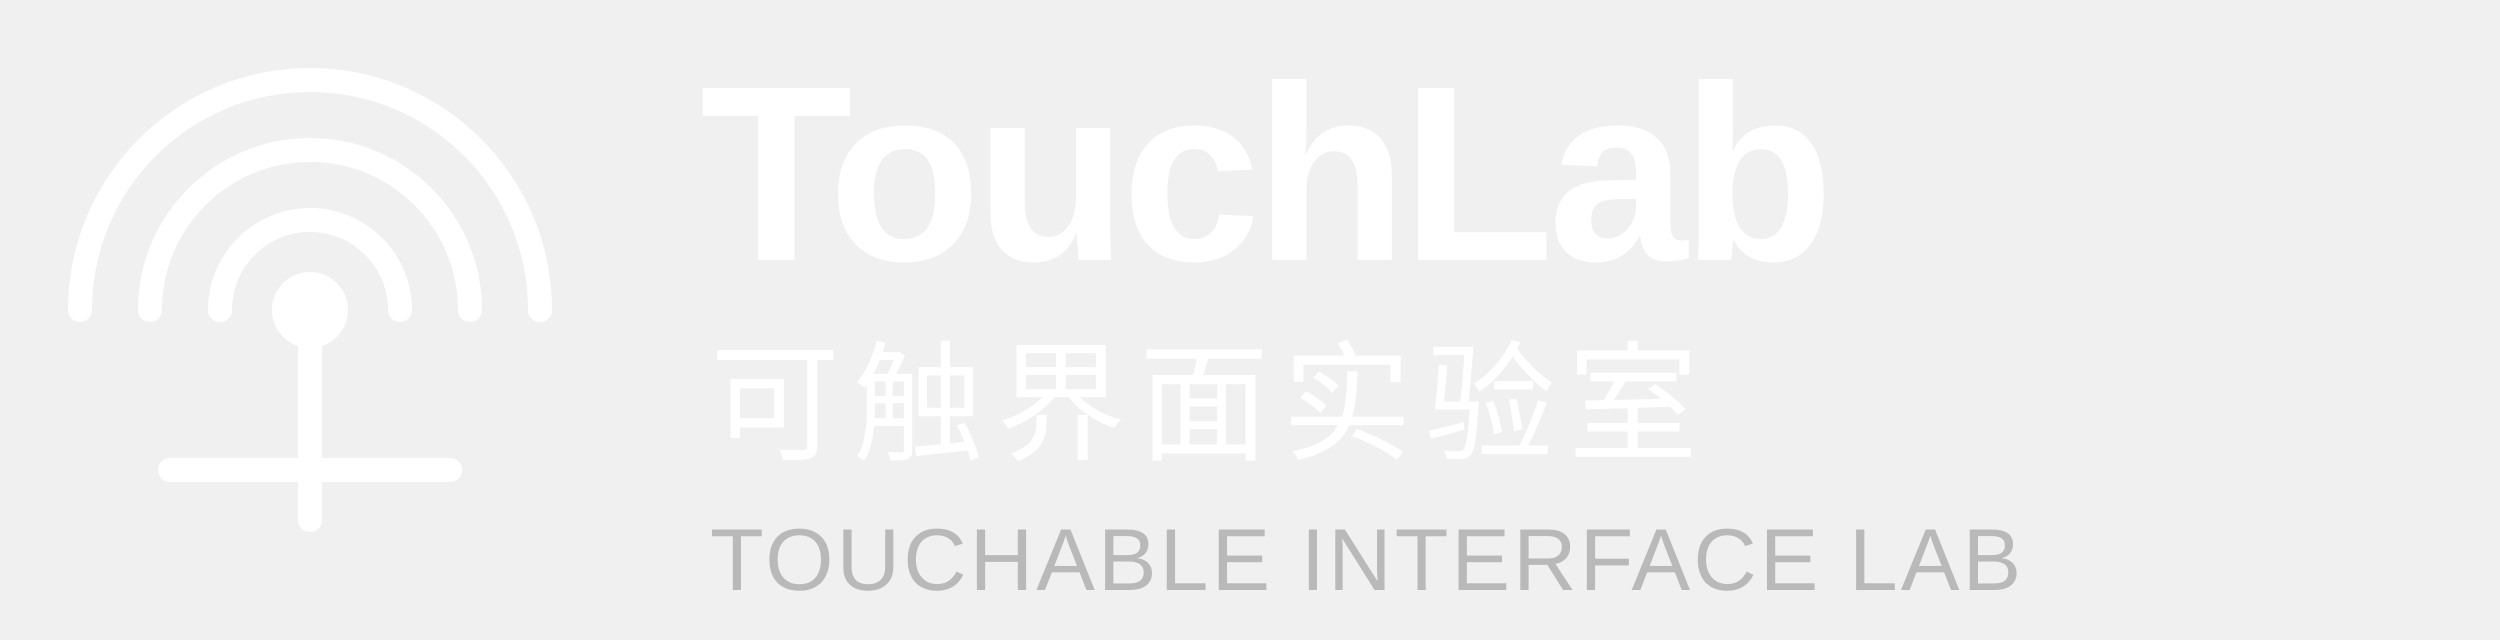
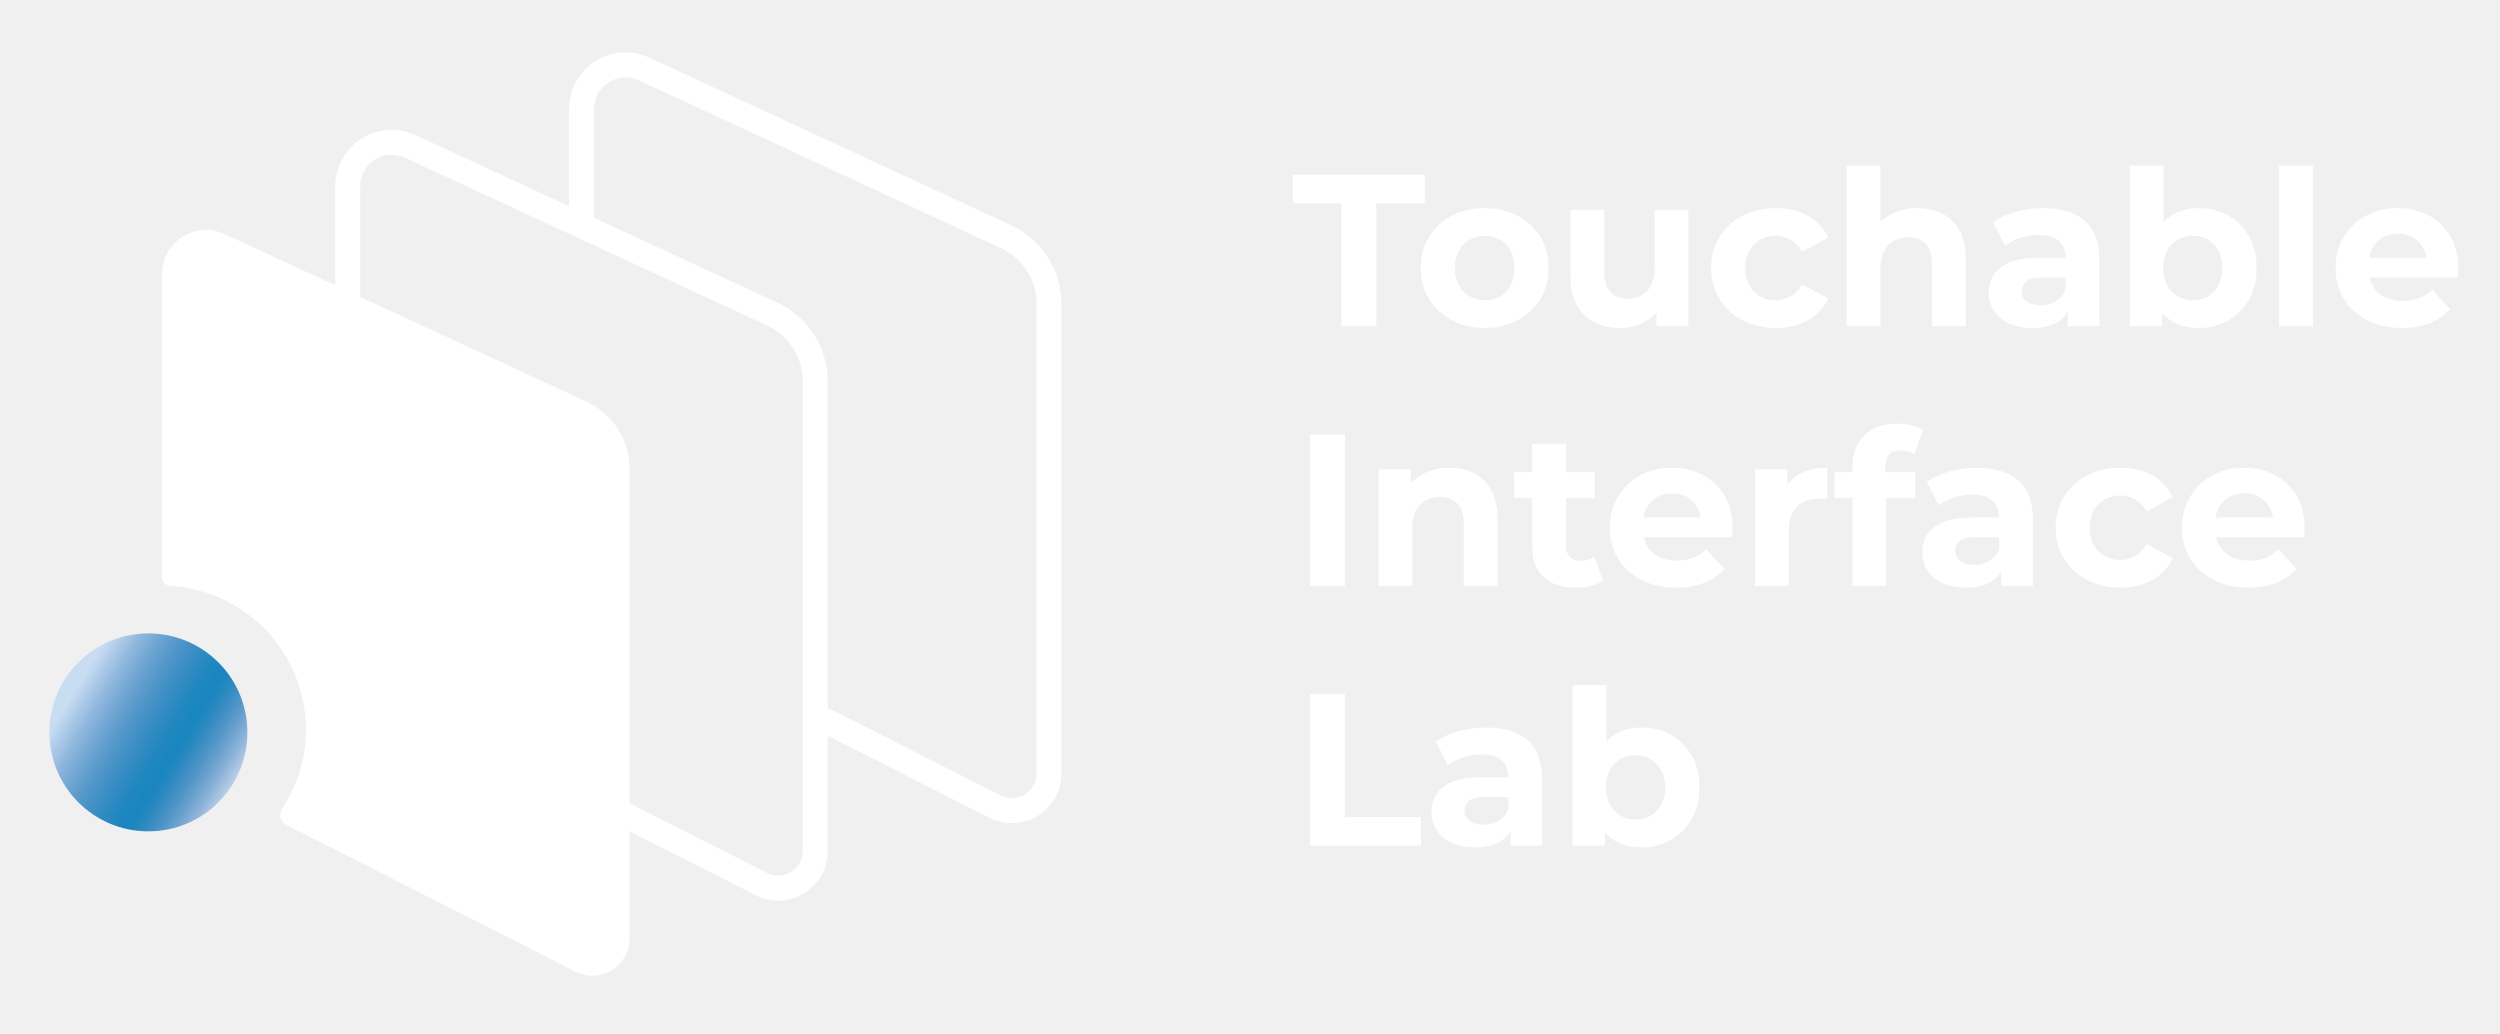
- <svg xmlns="http://www.w3.org/2000/svg" viewBox="0 0 250 64" fill="none">
-   <g stroke="#fff" stroke-width="2.4" stroke-linecap="round">
-     <path d="M8 31a23 23 0 0 1 46 0M15 31a16 16 0 0 1 32 0M22 31a9 9 0 0 1 18 0" />
-     <path d="M31 30v22M17 47h28" />
+ <svg xmlns="http://www.w3.org/2000/svg" width="300" height="124" viewBox="260 206 300 124" role="img" aria-labelledby="logo-title">
+   <defs>
+     <clipPath id="clip-0">
+       <path clip-rule="nonzero" d="M 0.457 0 L 841.324 0 L 841.324 594.555 L 0.457 594.555 Z M 0.457 0 " />
+     </clipPath>
+     <clipPath id="clip-1">
+       <path clip-rule="nonzero" d="M 265 282 L 290 282 L 290 306 L 265 306 Z M 265 282 " />
+     </clipPath>
+     <clipPath id="clip-2">
+       <path clip-rule="nonzero" d="M 265.926 293.883 C 265.926 300.445 271.246 305.762 277.805 305.762 C 284.367 305.762 289.684 300.445 289.684 293.883 C 289.684 287.324 284.367 282.008 277.805 282.008 C 271.246 282.008 265.926 287.324 265.926 293.883 " />
+     </clipPath>
+     <linearGradient id="linear-pattern-0" gradientUnits="userSpaceOnUse" x1="-0.254" y1="0" x2="1.086" y2="0" gradientTransform="matrix(20.81169, 12.70056, -12.70056, 20.81169, 269.151, 288.6022)">
+       <stop offset="0" stop-color="rgb(78.824%, 86.667%, 94.902%)" stop-opacity="1" />
+       <stop offset="0.125" stop-color="rgb(78.824%, 86.667%, 94.902%)" stop-opacity="1" />
+       <stop offset="0.188" stop-color="rgb(78.824%, 86.667%, 94.902%)" stop-opacity="1" />
+       <stop offset="0.191" stop-color="rgb(78.04%, 86.275%, 94.902%)" stop-opacity="1" />
+       <stop offset="0.195" stop-color="rgb(77.647%, 85.49%, 94.51%)" stop-opacity="1" />
+       <stop offset="0.199" stop-color="rgb(76.471%, 85.098%, 94.51%)" stop-opacity="1" />
+       <stop offset="0.203" stop-color="rgb(75.687%, 84.314%, 94.118%)" stop-opacity="1" />
+       <stop offset="0.207" stop-color="rgb(74.902%, 83.922%, 93.726%)" stop-opacity="1" />
+       <stop offset="0.211" stop-color="rgb(73.726%, 83.53%, 93.333%)" stop-opacity="1" />
+       <stop offset="0.215" stop-color="rgb(72.942%, 82.745%, 92.941%)" stop-opacity="1" />
+       <stop offset="0.219" stop-color="rgb(72.157%, 81.961%, 92.549%)" stop-opacity="1" />
+       <stop offset="0.223" stop-color="rgb(70.981%, 81.569%, 92.157%)" stop-opacity="1" />
+       <stop offset="0.227" stop-color="rgb(70.197%, 80.785%, 92.157%)" stop-opacity="1" />
+       <stop offset="0.23" stop-color="rgb(69.412%, 80.392%, 91.765%)" stop-opacity="1" />
+       <stop offset="0.234" stop-color="rgb(68.628%, 79.608%, 91.373%)" stop-opacity="1" />
+       <stop offset="0.238" stop-color="rgb(67.451%, 79.216%, 90.981%)" stop-opacity="1" />
+       <stop offset="0.242" stop-color="rgb(66.667%, 78.432%, 90.588%)" stop-opacity="1" />
+       <stop offset="0.246" stop-color="rgb(65.883%, 78.04%, 90.196%)" stop-opacity="1" />
+       <stop offset="0.25" stop-color="rgb(64.706%, 77.255%, 89.804%)" stop-opacity="1" />
+       <stop offset="0.254" stop-color="rgb(63.922%, 76.863%, 89.412%)" stop-opacity="1" />
+       <stop offset="0.258" stop-color="rgb(63.138%, 76.471%, 89.412%)" stop-opacity="1" />
+       <stop offset="0.262" stop-color="rgb(62.354%, 75.687%, 89.02%)" stop-opacity="1" />
+       <stop offset="0.266" stop-color="rgb(61.569%, 75.294%, 88.628%)" stop-opacity="1" />
+       <stop offset="0.27" stop-color="rgb(60.785%, 74.51%, 88.235%)" stop-opacity="1" />
+       <stop offset="0.273" stop-color="rgb(59.608%, 74.118%, 88.235%)" stop-opacity="1" />
+       <stop offset="0.277" stop-color="rgb(58.824%, 73.726%, 87.843%)" stop-opacity="1" />
+       <stop offset="0.281" stop-color="rgb(58.04%, 72.942%, 87.451%)" stop-opacity="1" />
+       <stop offset="0.285" stop-color="rgb(57.256%, 72.549%, 87.059%)" stop-opacity="1" />
+       <stop offset="0.289" stop-color="rgb(56.471%, 72.157%, 86.667%)" stop-opacity="1" />
+       <stop offset="0.293" stop-color="rgb(55.687%, 71.373%, 86.667%)" stop-opacity="1" />
+       <stop offset="0.297" stop-color="rgb(54.903%, 70.981%, 86.275%)" stop-opacity="1" />
+       <stop offset="0.301" stop-color="rgb(54.118%, 70.589%, 86.275%)" stop-opacity="1" />
+       <stop offset="0.305" stop-color="rgb(53.334%, 70.197%, 85.883%)" stop-opacity="1" />
+       <stop offset="0.309" stop-color="rgb(52.55%, 69.804%, 85.49%)" stop-opacity="1" />
+       <stop offset="0.312" stop-color="rgb(51.765%, 69.412%, 85.098%)" stop-opacity="1" />
+       <stop offset="0.316" stop-color="rgb(50.981%, 69.02%, 84.706%)" stop-opacity="1" />
+       <stop offset="0.32" stop-color="rgb(50.197%, 68.236%, 84.706%)" stop-opacity="1" />
+       <stop offset="0.324" stop-color="rgb(49.411%, 67.844%, 84.314%)" stop-opacity="1" />
+       <stop offset="0.328" stop-color="rgb(48.627%, 67.451%, 84.314%)" stop-opacity="1" />
+       <stop offset="0.332" stop-color="rgb(47.842%, 67.059%, 83.922%)" stop-opacity="1" />
+       <stop offset="0.336" stop-color="rgb(47.058%, 66.667%, 83.53%)" stop-opacity="1" />
+       <stop offset="0.34" stop-color="rgb(46.274%, 66.275%, 83.53%)" stop-opacity="1" />
+       <stop offset="0.344" stop-color="rgb(45.49%, 65.883%, 83.138%)" stop-opacity="1" />
+       <stop offset="0.348" stop-color="rgb(44.705%, 65.491%, 83.138%)" stop-opacity="1" />
+       <stop offset="0.352" stop-color="rgb(43.921%, 65.099%, 82.745%)" stop-opacity="1" />
+       <stop offset="0.355" stop-color="rgb(43.529%, 64.706%, 82.745%)" stop-opacity="1" />
+       <stop offset="0.359" stop-color="rgb(42.744%, 64.314%, 82.353%)" stop-opacity="1" />
+       <stop offset="0.363" stop-color="rgb(41.96%, 63.922%, 81.961%)" stop-opacity="1" />
+       <stop offset="0.367" stop-color="rgb(41.176%, 63.922%, 81.961%)" stop-opacity="1" />
+       <stop offset="0.371" stop-color="rgb(40.784%, 63.138%, 81.569%)" stop-opacity="1" />
+       <stop offset="0.375" stop-color="rgb(39.999%, 62.746%, 81.569%)" stop-opacity="1" />
+       <stop offset="0.379" stop-color="rgb(39.215%, 62.354%, 81.177%)" stop-opacity="1" />
+       <stop offset="0.383" stop-color="rgb(38.431%, 61.961%, 80.785%)" stop-opacity="1" />
+       <stop offset="0.387" stop-color="rgb(38.039%, 61.961%, 80.785%)" stop-opacity="1" />
+       <stop offset="0.391" stop-color="rgb(37.254%, 61.569%, 80.392%)" stop-opacity="1" />
+       <stop offset="0.395" stop-color="rgb(36.47%, 61.177%, 80.392%)" stop-opacity="1" />
+       <stop offset="0.398" stop-color="rgb(36.078%, 60.785%, 80%)" stop-opacity="1" />
+       <stop offset="0.402" stop-color="rgb(35.294%, 60.785%, 80%)" stop-opacity="1" />
+       <stop offset="0.406" stop-color="rgb(34.901%, 60.393%, 79.608%)" stop-opacity="1" />
+       <stop offset="0.41" stop-color="rgb(34.117%, 60.001%, 79.608%)" stop-opacity="1" />
+       <stop offset="0.414" stop-color="rgb(33.725%, 60.001%, 79.608%)" stop-opacity="1" />
+       <stop offset="0.418" stop-color="rgb(32.941%, 59.608%, 79.216%)" stop-opacity="1" />
+       <stop offset="0.422" stop-color="rgb(32.156%, 59.216%, 79.216%)" stop-opacity="1" />
+       <stop offset="0.426" stop-color="rgb(31.764%, 58.824%, 78.824%)" stop-opacity="1" />
+       <stop offset="0.43" stop-color="rgb(30.98%, 58.824%, 78.824%)" stop-opacity="1" />
+       <stop offset="0.434" stop-color="rgb(30.588%, 58.432%, 78.432%)" stop-opacity="1" />
+       <stop offset="0.438" stop-color="rgb(29.803%, 58.04%, 78.432%)" stop-opacity="1" />
+       <stop offset="0.441" stop-color="rgb(29.411%, 58.04%, 78.432%)" stop-opacity="1" />
+       <stop offset="0.445" stop-color="rgb(28.627%, 57.648%, 78.04%)" stop-opacity="1" />
+       <stop offset="0.449" stop-color="rgb(27.843%, 57.648%, 78.04%)" stop-opacity="1" />
+       <stop offset="0.453" stop-color="rgb(27.451%, 57.256%, 77.647%)" stop-opacity="1" />
+       <stop offset="0.457" stop-color="rgb(27.058%, 57.256%, 77.647%)" stop-opacity="1" />
+       <stop offset="0.461" stop-color="rgb(26.274%, 56.863%, 77.647%)" stop-opacity="1" />
+       <stop offset="0.465" stop-color="rgb(25.882%, 56.471%, 77.255%)" stop-opacity="1" />
+       <stop offset="0.469" stop-color="rgb(25.098%, 56.471%, 77.255%)" stop-opacity="1" />
+       <stop offset="0.473" stop-color="rgb(24.706%, 56.079%, 77.255%)" stop-opacity="1" />
+       <stop offset="0.477" stop-color="rgb(23.921%, 56.079%, 77.255%)" stop-opacity="1" />
+       <stop offset="0.48" stop-color="rgb(23.529%, 55.687%, 76.863%)" stop-opacity="1" />
+       <stop offset="0.484" stop-color="rgb(22.745%, 55.687%, 76.863%)" stop-opacity="1" />
+       <stop offset="0.488" stop-color="rgb(22.353%, 55.687%, 76.863%)" stop-opacity="1" />
+       <stop offset="0.492" stop-color="rgb(21.96%, 55.295%, 76.471%)" stop-opacity="1" />
+       <stop offset="0.496" stop-color="rgb(21.568%, 55.295%, 76.471%)" stop-opacity="1" />
+       <stop offset="0.5" stop-color="rgb(20.784%, 54.903%, 76.471%)" stop-opacity="1" />
+       <stop offset="0.504" stop-color="rgb(20.392%, 54.903%, 76.471%)" stop-opacity="1" />
+       <stop offset="0.508" stop-color="rgb(19.608%, 54.51%, 76.079%)" stop-opacity="1" />
+       <stop offset="0.512" stop-color="rgb(19.215%, 54.51%, 76.079%)" stop-opacity="1" />
+       <stop offset="0.516" stop-color="rgb(18.823%, 54.51%, 76.079%)" stop-opacity="1" />
+       <stop offset="0.52" stop-color="rgb(18.431%, 54.118%, 75.687%)" stop-opacity="1" />
+       <stop offset="0.523" stop-color="rgb(17.647%, 54.118%, 75.687%)" stop-opacity="1" />
+       <stop offset="0.527" stop-color="rgb(17.255%, 54.118%, 75.687%)" stop-opacity="1" />
+       <stop offset="0.531" stop-color="rgb(16.862%, 54.118%, 75.687%)" stop-opacity="1" />
+       <stop offset="0.535" stop-color="rgb(16.47%, 53.726%, 75.687%)" stop-opacity="1" />
+       <stop offset="0.539" stop-color="rgb(16.078%, 53.726%, 75.294%)" stop-opacity="1" />
+       <stop offset="0.543" stop-color="rgb(15.686%, 53.726%, 75.294%)" stop-opacity="1" />
+       <stop offset="0.547" stop-color="rgb(15.294%, 53.334%, 75.294%)" stop-opacity="1" />
+       <stop offset="0.551" stop-color="rgb(14.51%, 53.334%, 75.294%)" stop-opacity="1" />
+       <stop offset="0.555" stop-color="rgb(14.117%, 53.334%, 75.294%)" stop-opacity="1" />
+       <stop offset="0.559" stop-color="rgb(13.725%, 52.942%, 74.902%)" stop-opacity="1" />
+       <stop offset="0.562" stop-color="rgb(13.333%, 52.942%, 74.902%)" stop-opacity="1" />
+       <stop offset="0.566" stop-color="rgb(12.941%, 52.942%, 74.902%)" stop-opacity="1" />
+       <stop offset="0.57" stop-color="rgb(12.549%, 52.942%, 74.902%)" stop-opacity="1" />
+       <stop offset="0.574" stop-color="rgb(12.157%, 52.942%, 74.902%)" stop-opacity="1" />
+       <stop offset="0.578" stop-color="rgb(11.765%, 52.942%, 74.902%)" stop-opacity="1" />
+       <stop offset="0.582" stop-color="rgb(11.372%, 52.942%, 74.902%)" stop-opacity="1" />
+       <stop offset="0.586" stop-color="rgb(11.372%, 52.942%, 74.902%)" stop-opacity="1" />
+       <stop offset="0.59" stop-color="rgb(10.98%, 52.55%, 74.902%)" stop-opacity="1" />
+       <stop offset="0.594" stop-color="rgb(10.588%, 52.55%, 74.902%)" stop-opacity="1" />
+       <stop offset="0.598" stop-color="rgb(10.588%, 52.55%, 74.902%)" stop-opacity="1" />
+       <stop offset="0.602" stop-color="rgb(10.196%, 52.55%, 74.902%)" stop-opacity="1" />
+       <stop offset="0.609" stop-color="rgb(10.196%, 52.55%, 74.902%)" stop-opacity="1" />
+       <stop offset="0.625" stop-color="rgb(10.196%, 52.55%, 74.902%)" stop-opacity="1" />
+       <stop offset="0.629" stop-color="rgb(10.98%, 52.55%, 74.902%)" stop-opacity="1" />
+       <stop offset="0.633" stop-color="rgb(11.372%, 52.55%, 74.902%)" stop-opacity="1" />
+       <stop offset="0.637" stop-color="rgb(12.157%, 52.942%, 74.902%)" stop-opacity="1" />
+       <stop offset="0.641" stop-color="rgb(12.549%, 52.942%, 74.902%)" stop-opacity="1" />
+       <stop offset="0.645" stop-color="rgb(13.333%, 52.942%, 74.902%)" stop-opacity="1" />
+       <stop offset="0.648" stop-color="rgb(14.117%, 53.334%, 74.902%)" stop-opacity="1" />
+       <stop offset="0.652" stop-color="rgb(14.902%, 53.334%, 75.294%)" stop-opacity="1" />
+       <stop offset="0.656" stop-color="rgb(15.686%, 53.726%, 75.294%)" stop-opacity="1" />
+       <stop offset="0.66" stop-color="rgb(16.47%, 53.726%, 75.294%)" stop-opacity="1" />
+       <stop offset="0.664" stop-color="rgb(17.255%, 53.726%, 75.687%)" stop-opacity="1" />
+       <stop offset="0.668" stop-color="rgb(18.039%, 54.118%, 75.687%)" stop-opacity="1" />
+       <stop offset="0.672" stop-color="rgb(19.215%, 54.51%, 75.687%)" stop-opacity="1" />
+       <stop offset="0.676" stop-color="rgb(20%, 54.51%, 75.687%)" stop-opacity="1" />
+       <stop offset="0.68" stop-color="rgb(20.784%, 54.51%, 76.079%)" stop-opacity="1" />
+       <stop offset="0.684" stop-color="rgb(21.96%, 54.903%, 76.079%)" stop-opacity="1" />
+       <stop offset="0.688" stop-color="rgb(22.745%, 55.295%, 76.471%)" stop-opacity="1" />
+       <stop offset="0.691" stop-color="rgb(23.529%, 55.687%, 76.471%)" stop-opacity="1" />
+       <stop offset="0.695" stop-color="rgb(24.706%, 56.079%, 76.863%)" stop-opacity="1" />
+       <stop offset="0.699" stop-color="rgb(25.49%, 56.079%, 76.863%)" stop-opacity="1" />
+       <stop offset="0.703" stop-color="rgb(26.274%, 56.471%, 77.255%)" stop-opacity="1" />
+       <stop offset="0.707" stop-color="rgb(27.451%, 56.863%, 77.255%)" stop-opacity="1" />
+       <stop offset="0.711" stop-color="rgb(28.235%, 57.256%, 77.647%)" stop-opacity="1" />
+       <stop offset="0.715" stop-color="rgb(29.019%, 57.648%, 77.647%)" stop-opacity="1" />
+       <stop offset="0.719" stop-color="rgb(30.196%, 58.04%, 78.04%)" stop-opacity="1" />
+       <stop offset="0.723" stop-color="rgb(30.98%, 58.432%, 78.04%)" stop-opacity="1" />
+       <stop offset="0.727" stop-color="rgb(32.156%, 58.824%, 78.432%)" stop-opacity="1" />
+       <stop offset="0.73" stop-color="rgb(32.941%, 59.216%, 78.432%)" stop-opacity="1" />
+       <stop offset="0.734" stop-color="rgb(34.117%, 59.608%, 78.824%)" stop-opacity="1" />
+       <stop offset="0.738" stop-color="rgb(35.294%, 60.001%, 79.216%)" stop-opacity="1" />
+       <stop offset="0.742" stop-color="rgb(36.078%, 60.785%, 79.608%)" stop-opacity="1" />
+       <stop offset="0.746" stop-color="rgb(37.254%, 61.177%, 79.608%)" stop-opacity="1" />
+       <stop offset="0.75" stop-color="rgb(38.039%, 61.569%, 80%)" stop-opacity="1" />
+       <stop offset="0.754" stop-color="rgb(39.215%, 61.961%, 80%)" stop-opacity="1" />
+       <stop offset="0.758" stop-color="rgb(40.392%, 62.746%, 80.392%)" stop-opacity="1" />
+       <stop offset="0.762" stop-color="rgb(41.176%, 63.138%, 80.785%)" stop-opacity="1" />
+       <stop offset="0.766" stop-color="rgb(42.352%, 63.53%, 80.785%)" stop-opacity="1" />
+       <stop offset="0.77" stop-color="rgb(43.529%, 63.922%, 81.569%)" stop-opacity="1" />
+       <stop offset="0.773" stop-color="rgb(44.705%, 64.706%, 81.961%)" stop-opacity="1" />
+       <stop offset="0.777" stop-color="rgb(45.882%, 65.099%, 82.353%)" stop-opacity="1" />
+       <stop offset="0.781" stop-color="rgb(47.058%, 65.883%, 82.353%)" stop-opacity="1" />
+       <stop offset="0.785" stop-color="rgb(47.842%, 66.275%, 82.745%)" stop-opacity="1" />
+       <stop offset="0.789" stop-color="rgb(49.019%, 67.059%, 83.138%)" stop-opacity="1" />
+       <stop offset="0.793" stop-color="rgb(50.197%, 67.844%, 83.53%)" stop-opacity="1" />
+       <stop offset="0.797" stop-color="rgb(51.373%, 68.236%, 83.922%)" stop-opacity="1" />
+       <stop offset="0.801" stop-color="rgb(52.55%, 69.02%, 83.922%)" stop-opacity="1" />
+       <stop offset="0.805" stop-color="rgb(53.726%, 69.804%, 84.314%)" stop-opacity="1" />
+       <stop offset="0.809" stop-color="rgb(54.903%, 70.589%, 84.706%)" stop-opacity="1" />
+       <stop offset="0.812" stop-color="rgb(56.471%, 70.981%, 85.49%)" stop-opacity="1" />
+       <stop offset="0.816" stop-color="rgb(57.648%, 71.765%, 85.49%)" stop-opacity="1" />
+       <stop offset="0.82" stop-color="rgb(59.216%, 72.549%, 85.883%)" stop-opacity="1" />
+       <stop offset="0.824" stop-color="rgb(60.393%, 73.334%, 86.667%)" stop-opacity="1" />
+       <stop offset="0.828" stop-color="rgb(61.569%, 74.118%, 87.059%)" stop-opacity="1" />
+       <stop offset="0.832" stop-color="rgb(62.746%, 74.902%, 87.451%)" stop-opacity="1" />
+       <stop offset="0.836" stop-color="rgb(63.922%, 75.687%, 87.843%)" stop-opacity="1" />
+       <stop offset="0.84" stop-color="rgb(65.099%, 76.471%, 88.235%)" stop-opacity="1" />
+       <stop offset="0.844" stop-color="rgb(66.667%, 77.255%, 88.628%)" stop-opacity="1" />
+       <stop offset="0.848" stop-color="rgb(67.844%, 78.432%, 89.02%)" stop-opacity="1" />
+       <stop offset="0.852" stop-color="rgb(69.02%, 79.216%, 89.412%)" stop-opacity="1" />
+       <stop offset="0.855" stop-color="rgb(70.589%, 80%, 90.196%)" stop-opacity="1" />
+       <stop offset="0.859" stop-color="rgb(71.765%, 80.785%, 90.588%)" stop-opacity="1" />
+       <stop offset="0.863" stop-color="rgb(73.334%, 81.569%, 90.981%)" stop-opacity="1" />
+       <stop offset="0.867" stop-color="rgb(74.51%, 82.353%, 91.373%)" stop-opacity="1" />
+       <stop offset="0.871" stop-color="rgb(75.687%, 83.53%, 91.765%)" stop-opacity="1" />
+       <stop offset="0.875" stop-color="rgb(77.255%, 84.314%, 92.549%)" stop-opacity="1" />
+       <stop offset="0.879" stop-color="rgb(78.824%, 85.098%, 92.941%)" stop-opacity="1" />
+       <stop offset="0.883" stop-color="rgb(80%, 86.275%, 93.333%)" stop-opacity="1" />
+       <stop offset="0.887" stop-color="rgb(81.569%, 87.451%, 93.726%)" stop-opacity="1" />
+       <stop offset="0.891" stop-color="rgb(83.138%, 88.235%, 94.118%)" stop-opacity="1" />
+       <stop offset="0.895" stop-color="rgb(84.314%, 89.412%, 94.902%)" stop-opacity="1" />
+       <stop offset="0.898" stop-color="rgb(85.883%, 90.196%, 95.294%)" stop-opacity="1" />
+       <stop offset="0.902" stop-color="rgb(87.451%, 91.373%, 96.078%)" stop-opacity="1" />
+       <stop offset="0.906" stop-color="rgb(89.02%, 92.157%, 96.471%)" stop-opacity="1" />
+       <stop offset="0.91" stop-color="rgb(90.196%, 93.333%, 96.863%)" stop-opacity="1" />
+       <stop offset="0.914" stop-color="rgb(91.765%, 94.51%, 97.255%)" stop-opacity="1" />
+       <stop offset="0.918" stop-color="rgb(93.333%, 95.686%, 98.039%)" stop-opacity="1" />
+       <stop offset="0.922" stop-color="rgb(94.902%, 96.863%, 98.431%)" stop-opacity="1" />
+       <stop offset="0.926" stop-color="rgb(96.471%, 97.647%, 99.216%)" stop-opacity="1" />
+       <stop offset="0.93" stop-color="rgb(98.039%, 98.824%, 99.608%)" stop-opacity="1" />
+       <stop offset="0.934" stop-color="rgb(98.824%, 99.216%, 99.608%)" stop-opacity="1" />
+       <stop offset="0.938" stop-color="rgb(100%, 100%, 100%)" stop-opacity="1" />
+       <stop offset="1" stop-color="rgb(100%, 100%, 100%)" stop-opacity="1" />
+     </linearGradient>
+   </defs>
+   <path fill-rule="nonzero" fill="rgb(100%, 100%, 100%)" fill-opacity="1" d="M 420.953 245.152 L 420.953 230.402 L 415.137 230.402 L 415.137 226.973 L 430.977 226.973 L 430.977 230.402 L 425.16 230.402 L 425.16 245.152 Z M 420.953 245.152 " />
+   <path fill-rule="nonzero" fill="rgb(100%, 100%, 100%)" fill-opacity="1" d="M 438.172 242.035 C 438.848 242.035 439.453 241.879 439.988 241.566 C 440.523 241.254 440.949 240.809 441.262 240.23 C 441.574 239.648 441.73 238.961 441.73 238.164 C 441.73 237.352 441.574 236.66 441.262 236.086 C 440.949 235.516 440.523 235.074 439.988 234.762 C 439.453 234.453 438.848 234.297 438.172 234.297 C 437.496 234.297 436.891 234.453 436.352 234.762 C 435.816 235.074 435.387 235.516 435.066 236.086 C 434.746 236.66 434.586 237.352 434.586 238.164 C 434.586 238.961 434.746 239.648 435.066 240.23 C 435.387 240.809 435.816 241.254 436.352 241.566 C 436.891 241.879 437.496 242.035 438.172 242.035 M 438.172 245.359 C 436.684 245.359 435.363 245.047 434.211 244.422 C 433.059 243.801 432.152 242.949 431.484 241.867 C 430.816 240.785 430.484 239.551 430.484 238.164 C 430.484 236.762 430.816 235.52 431.484 234.438 C 432.152 233.355 433.059 232.508 434.211 231.895 C 435.363 231.281 436.684 230.973 438.172 230.973 C 439.641 230.973 440.957 231.281 442.117 231.895 C 443.277 232.508 444.188 233.352 444.844 234.426 C 445.504 235.5 445.832 236.746 445.832 238.164 C 445.832 239.551 445.504 240.785 444.844 241.867 C 444.188 242.949 443.277 243.801 442.117 244.422 C 440.957 245.047 439.641 245.359 438.172 245.359 " />
+   <path fill-rule="nonzero" fill="rgb(100%, 100%, 100%)" fill-opacity="1" d="M 454.426 245.359 C 453.266 245.359 452.234 245.133 451.324 244.684 C 450.414 244.234 449.707 243.547 449.207 242.617 C 448.703 241.691 448.453 240.512 448.453 239.074 L 448.453 231.18 L 452.504 231.18 L 452.504 238.477 C 452.504 239.637 452.75 240.488 453.246 241.035 C 453.738 241.578 454.438 241.852 455.336 241.852 C 455.957 241.852 456.512 241.719 456.996 241.449 C 457.484 241.18 457.863 240.766 458.141 240.203 C 458.418 239.641 458.559 238.934 458.559 238.086 L 458.559 231.18 L 462.605 231.18 L 462.605 245.152 L 458.766 245.152 L 458.766 241.309 L 459.465 242.426 C 458.996 243.395 458.309 244.125 457.402 244.617 C 456.492 245.113 455.5 245.359 454.426 245.359 " />
+   <path fill-rule="nonzero" fill="rgb(100%, 100%, 100%)" fill-opacity="1" d="M 473.125 245.359 C 471.617 245.359 470.277 245.051 469.102 244.438 C 467.922 243.82 467 242.969 466.332 241.879 C 465.668 240.789 465.332 239.551 465.332 238.164 C 465.332 236.762 465.668 235.52 466.332 234.438 C 467 233.355 467.922 232.508 469.102 231.895 C 470.277 231.281 471.617 230.973 473.125 230.973 C 474.598 230.973 475.879 231.281 476.969 231.895 C 478.059 232.508 478.863 233.387 479.383 234.531 L 476.238 236.219 C 475.879 235.559 475.422 235.074 474.879 234.762 C 474.332 234.453 473.738 234.297 473.098 234.297 C 472.406 234.297 471.781 234.453 471.23 234.762 C 470.676 235.074 470.238 235.516 469.918 236.086 C 469.598 236.66 469.438 237.352 469.438 238.164 C 469.438 238.98 469.598 239.672 469.918 240.242 C 470.238 240.812 470.676 241.254 471.23 241.566 C 471.781 241.879 472.406 242.035 473.098 242.035 C 473.738 242.035 474.332 241.883 474.879 241.578 C 475.422 241.277 475.879 240.789 476.238 240.113 L 479.383 241.828 C 478.863 242.953 478.059 243.82 476.969 244.438 C 475.879 245.051 474.598 245.359 473.125 245.359 " />
+   <path fill-rule="nonzero" fill="rgb(100%, 100%, 100%)" fill-opacity="1" d="M 490.105 230.973 C 491.215 230.973 492.207 231.191 493.082 231.633 C 493.957 232.074 494.641 232.75 495.145 233.66 C 495.648 234.57 495.898 235.734 495.898 237.152 L 495.898 245.152 L 491.848 245.152 L 491.848 237.777 C 491.848 236.648 491.602 235.82 491.105 235.281 C 490.613 234.746 489.918 234.477 489.016 234.477 C 488.375 234.477 487.801 234.613 487.289 234.879 C 486.777 235.148 486.383 235.559 486.094 236.113 C 485.809 236.668 485.668 237.379 485.668 238.242 L 485.668 245.152 L 481.617 245.152 L 481.617 225.883 L 485.668 225.883 L 485.668 235.051 L 484.758 233.879 C 485.258 232.945 485.977 232.227 486.914 231.727 C 487.848 231.223 488.914 230.973 490.105 230.973 " />
+   <path fill-rule="nonzero" fill="rgb(100%, 100%, 100%)" fill-opacity="1" d="M 508.129 245.152 L 508.129 242.426 L 507.871 241.828 L 507.871 236.945 C 507.871 236.078 507.605 235.406 507.078 234.918 C 506.551 234.434 505.738 234.191 504.648 234.191 C 503.906 234.191 503.172 234.309 502.453 234.543 C 501.738 234.777 501.125 235.094 500.625 235.492 L 499.168 232.66 C 499.934 232.125 500.848 231.707 501.922 231.414 C 502.996 231.121 504.086 230.973 505.195 230.973 C 507.324 230.973 508.977 231.473 510.156 232.477 C 511.332 233.48 511.922 235.047 511.922 237.18 L 511.922 245.152 Z M 503.871 245.359 C 502.781 245.359 501.844 245.172 501.066 244.801 C 500.285 244.426 499.688 243.922 499.273 243.281 C 498.859 242.641 498.652 241.922 498.652 241.125 C 498.652 240.293 498.855 239.566 499.262 238.945 C 499.668 238.32 500.312 237.832 501.195 237.477 C 502.078 237.121 503.23 236.945 504.648 236.945 L 508.363 236.945 L 508.363 239.309 L 505.09 239.309 C 504.141 239.309 503.484 239.465 503.129 239.773 C 502.777 240.086 502.598 240.477 502.598 240.945 C 502.598 241.465 502.801 241.875 503.207 242.176 C 503.613 242.48 504.172 242.633 504.883 242.633 C 505.559 242.633 506.164 242.473 506.699 242.152 C 507.238 241.832 507.625 241.359 507.871 240.734 L 508.492 242.605 C 508.199 243.508 507.66 244.191 506.883 244.656 C 506.102 245.125 505.102 245.359 503.871 245.359 " />
+   <path fill-rule="nonzero" fill="rgb(100%, 100%, 100%)" fill-opacity="1" d="M 523.137 242.035 C 523.812 242.035 524.414 241.879 524.945 241.566 C 525.473 241.254 525.895 240.809 526.215 240.23 C 526.535 239.648 526.695 238.961 526.695 238.164 C 526.695 237.352 526.535 236.66 526.215 236.086 C 525.895 235.516 525.473 235.074 524.945 234.762 C 524.414 234.453 523.812 234.297 523.137 234.297 C 522.465 234.297 521.859 234.453 521.32 234.762 C 520.785 235.074 520.359 235.516 520.047 236.086 C 519.738 236.66 519.582 237.352 519.582 238.164 C 519.582 238.961 519.738 239.648 520.047 240.23 C 520.359 240.809 520.785 241.254 521.32 241.566 C 521.859 241.879 522.465 242.035 523.137 242.035 M 523.84 245.359 C 522.609 245.359 521.555 245.098 520.672 244.578 C 519.789 244.059 519.113 243.27 518.645 242.203 C 518.18 241.137 517.945 239.793 517.945 238.164 C 517.945 236.52 518.191 235.168 518.684 234.113 C 519.18 233.059 519.867 232.27 520.75 231.75 C 521.633 231.23 522.66 230.973 523.84 230.973 C 525.156 230.973 526.336 231.266 527.383 231.855 C 528.434 232.441 529.262 233.273 529.875 234.348 C 530.492 235.422 530.797 236.695 530.797 238.164 C 530.797 239.621 530.492 240.883 529.875 241.957 C 529.262 243.031 528.434 243.863 527.383 244.461 C 526.336 245.059 525.156 245.359 523.84 245.359 M 515.582 245.152 L 515.582 225.883 L 519.633 225.883 L 519.633 234.012 L 519.371 238.141 L 519.453 242.293 L 519.453 245.152 Z M 515.582 245.152 " />
+   <path fill-rule="nonzero" fill="rgb(100%, 100%, 100%)" fill-opacity="1" d="M 533.5 225.883 L 537.551 225.883 L 537.551 245.152 L 533.5 245.152 Z M 533.5 225.883 " />
+   <path fill-rule="nonzero" fill="rgb(100%, 100%, 100%)" fill-opacity="1" d="M 548.25 245.359 C 546.656 245.359 545.258 245.047 544.055 244.422 C 542.852 243.801 541.922 242.945 541.262 241.867 C 540.605 240.785 540.277 239.551 540.277 238.164 C 540.277 236.762 540.602 235.52 541.25 234.438 C 541.898 233.355 542.785 232.508 543.914 231.895 C 545.035 231.281 546.309 230.973 547.73 230.973 C 549.098 230.973 550.332 231.262 551.43 231.84 C 552.527 232.422 553.398 233.254 554.039 234.336 C 554.68 235.418 555 236.711 555 238.219 C 555 238.371 554.992 238.551 554.973 238.75 C 554.957 238.949 554.941 239.137 554.922 239.309 L 543.574 239.309 L 543.574 236.945 L 552.793 236.945 L 551.234 237.645 C 551.234 236.918 551.09 236.285 550.793 235.75 C 550.5 235.215 550.094 234.793 549.574 234.492 C 549.055 234.188 548.449 234.035 547.754 234.035 C 547.062 234.035 546.453 234.188 545.926 234.492 C 545.398 234.793 544.984 235.219 544.691 235.762 C 544.398 236.309 544.25 236.953 544.25 237.699 L 544.25 238.32 C 544.25 239.082 544.418 239.754 544.758 240.332 C 545.094 240.914 545.57 241.355 546.184 241.656 C 546.801 241.961 547.52 242.113 548.352 242.113 C 549.098 242.113 549.75 242 550.312 241.773 C 550.875 241.551 551.391 241.211 551.859 240.762 L 554.012 243.098 C 553.371 243.824 552.566 244.383 551.598 244.773 C 550.629 245.164 549.512 245.359 548.25 245.359 " />
+   <path fill-rule="nonzero" fill="rgb(100%, 100%, 100%)" fill-opacity="1" d="M 417.188 258.137 L 421.395 258.137 L 421.395 276.312 L 417.188 276.312 Z M 417.188 258.137 " />
+   <path fill-rule="nonzero" fill="rgb(100%, 100%, 100%)" fill-opacity="1" d="M 433.91 262.133 C 435.02 262.133 436.012 262.355 436.887 262.797 C 437.762 263.238 438.445 263.914 438.949 264.82 C 439.453 265.73 439.703 266.895 439.703 268.316 L 439.703 276.312 L 435.652 276.312 L 435.652 268.938 C 435.652 267.812 435.406 266.98 434.91 266.445 C 434.418 265.91 433.723 265.641 432.82 265.641 C 432.18 265.641 431.605 265.773 431.094 266.043 C 430.582 266.312 430.188 266.723 429.898 267.277 C 429.613 267.832 429.473 268.539 429.473 269.406 L 429.473 276.312 L 425.422 276.312 L 425.422 262.344 L 429.289 262.344 L 429.289 266.211 L 428.562 265.043 C 429.062 264.109 429.781 263.391 430.719 262.887 C 431.652 262.387 432.719 262.133 433.91 262.133 " />
+   <path fill-rule="nonzero" fill="rgb(100%, 100%, 100%)" fill-opacity="1" d="M 449.078 276.52 C 447.434 276.52 446.152 276.102 445.234 275.262 C 444.316 274.422 443.855 273.172 443.855 271.508 L 443.855 259.25 L 447.91 259.25 L 447.91 271.457 C 447.91 272.047 448.062 272.5 448.375 272.82 C 448.688 273.141 449.113 273.301 449.648 273.301 C 450.289 273.301 450.836 273.129 451.285 272.781 L 452.375 275.637 C 451.961 275.934 451.461 276.152 450.883 276.301 C 450.301 276.445 449.699 276.52 449.078 276.52 M 441.703 262.652 L 451.387 262.652 L 451.387 265.77 L 441.703 265.77 Z M 441.703 262.652 " />
+   <path fill-rule="nonzero" fill="rgb(100%, 100%, 100%)" fill-opacity="1" d="M 461.152 276.52 C 459.559 276.52 458.16 276.207 456.961 275.586 C 455.754 274.961 454.824 274.109 454.168 273.027 C 453.508 271.945 453.18 270.711 453.18 269.328 C 453.18 267.926 453.504 266.684 454.156 265.602 C 454.805 264.52 455.691 263.672 456.816 263.055 C 457.941 262.441 459.215 262.133 460.633 262.133 C 462 262.133 463.234 262.422 464.336 263.004 C 465.434 263.586 466.301 264.414 466.945 265.496 C 467.582 266.578 467.906 267.875 467.906 269.379 C 467.906 269.535 467.895 269.711 467.879 269.91 C 467.863 270.113 467.844 270.297 467.828 270.469 L 456.477 270.469 L 456.477 268.105 L 465.699 268.105 L 464.141 268.809 C 464.141 268.082 463.992 267.449 463.699 266.914 C 463.402 266.375 462.996 265.957 462.477 265.652 C 461.957 265.352 461.352 265.199 460.66 265.199 C 459.969 265.199 459.355 265.352 458.828 265.652 C 458.301 265.957 457.891 266.379 457.594 266.926 C 457.301 267.469 457.152 268.117 457.152 268.859 L 457.152 269.484 C 457.152 270.246 457.324 270.918 457.66 271.496 C 457.996 272.074 458.473 272.516 459.09 272.82 C 459.703 273.125 460.426 273.273 461.258 273.273 C 462 273.273 462.652 273.164 463.215 272.938 C 463.781 272.711 464.297 272.375 464.762 271.926 L 466.918 274.262 C 466.277 274.988 465.473 275.547 464.504 275.938 C 463.531 276.324 462.418 276.52 461.152 276.52 " />
+   <path fill-rule="nonzero" fill="rgb(100%, 100%, 100%)" fill-opacity="1" d="M 470.605 276.312 L 470.605 262.344 L 474.473 262.344 L 474.473 266.289 L 473.93 265.145 C 474.344 264.16 475.012 263.41 475.93 262.898 C 476.848 262.391 477.961 262.133 479.277 262.133 L 479.277 265.875 C 479.105 265.855 478.949 265.844 478.812 265.836 C 478.672 265.824 478.527 265.82 478.367 265.82 C 477.262 265.82 476.367 266.137 475.684 266.77 C 474.996 267.402 474.656 268.383 474.656 269.719 L 474.656 276.312 Z M 470.605 276.312 " />
+   <path fill-rule="nonzero" fill="rgb(100%, 100%, 100%)" fill-opacity="1" d="M 482.293 276.312 L 482.293 262.031 C 482.293 260.457 482.758 259.195 483.691 258.25 C 484.629 257.309 485.961 256.836 487.691 256.836 C 488.281 256.836 488.848 256.898 489.395 257.02 C 489.938 257.141 490.402 257.328 490.781 257.59 L 489.719 260.523 C 489.492 260.367 489.242 260.246 488.965 260.16 C 488.688 260.074 488.395 260.031 488.082 260.031 C 487.492 260.031 487.039 260.199 486.719 260.535 C 486.398 260.875 486.238 261.383 486.238 262.055 L 486.238 263.355 L 486.344 265.094 L 486.344 276.312 Z M 480.137 262.652 L 489.82 262.652 L 489.82 265.77 L 480.137 265.77 Z M 480.137 262.652 " />
+   <path fill-rule="nonzero" fill="rgb(100%, 100%, 100%)" fill-opacity="1" d="M 500.156 276.312 L 500.156 273.586 L 499.898 272.988 L 499.898 268.105 C 499.898 267.242 499.633 266.566 499.105 266.082 C 498.578 265.598 497.77 265.355 496.676 265.355 C 495.934 265.355 495.203 265.473 494.484 265.703 C 493.766 265.938 493.152 266.254 492.652 266.652 L 491.199 263.82 C 491.961 263.285 492.879 262.871 493.949 262.574 C 495.023 262.281 496.113 262.133 497.223 262.133 C 499.352 262.133 501.008 262.637 502.184 263.641 C 503.359 264.645 503.949 266.211 503.949 268.34 L 503.949 276.312 Z M 495.898 276.52 C 494.809 276.52 493.871 276.332 493.094 275.961 C 492.316 275.59 491.719 275.086 491.301 274.441 C 490.887 273.805 490.68 273.086 490.68 272.289 C 490.68 271.457 490.883 270.73 491.289 270.105 C 491.695 269.484 492.34 268.992 493.223 268.641 C 494.105 268.285 495.258 268.105 496.676 268.105 L 500.391 268.105 L 500.391 270.469 L 497.117 270.469 C 496.168 270.469 495.516 270.625 495.16 270.938 C 494.805 271.25 494.625 271.637 494.625 272.105 C 494.625 272.625 494.828 273.035 495.234 273.34 C 495.645 273.645 496.199 273.793 496.91 273.793 C 497.586 273.793 498.191 273.633 498.73 273.312 C 499.266 272.992 499.656 272.52 499.898 271.898 L 500.52 273.77 C 500.227 274.668 499.691 275.352 498.91 275.82 C 498.133 276.285 497.129 276.52 495.898 276.52 " />
+   <path fill-rule="nonzero" fill="rgb(100%, 100%, 100%)" fill-opacity="1" d="M 514.465 276.52 C 512.957 276.52 511.617 276.215 510.441 275.598 C 509.262 274.984 508.34 274.133 507.676 273.039 C 507.008 271.949 506.676 270.711 506.676 269.328 C 506.676 267.926 507.008 266.684 507.676 265.602 C 508.34 264.52 509.262 263.672 510.441 263.055 C 511.617 262.441 512.957 262.133 514.465 262.133 C 515.938 262.133 517.219 262.441 518.309 263.055 C 519.398 263.672 520.203 264.551 520.723 265.691 L 517.582 267.379 C 517.219 266.723 516.766 266.238 516.219 265.926 C 515.672 265.613 515.078 265.457 514.441 265.457 C 513.746 265.457 513.125 265.613 512.57 265.926 C 512.016 266.238 511.578 266.68 511.258 267.25 C 510.938 267.82 510.777 268.512 510.777 269.328 C 510.777 270.141 510.938 270.832 511.258 271.406 C 511.578 271.977 512.016 272.418 512.57 272.73 C 513.125 273.039 513.746 273.195 514.441 273.195 C 515.078 273.195 515.672 273.047 516.219 272.742 C 516.766 272.441 517.219 271.949 517.582 271.273 L 520.723 272.988 C 520.203 274.113 519.398 274.984 518.309 275.598 C 517.219 276.215 515.938 276.52 514.465 276.52 " />
+   <path fill-rule="nonzero" fill="rgb(100%, 100%, 100%)" fill-opacity="1" d="M 529.812 276.52 C 528.219 276.52 526.82 276.207 525.617 275.586 C 524.414 274.961 523.484 274.109 522.828 273.027 C 522.168 271.945 521.84 270.711 521.84 269.328 C 521.84 267.926 522.164 266.684 522.812 265.602 C 523.465 264.52 524.352 263.672 525.477 263.055 C 526.602 262.441 527.875 262.133 529.293 262.133 C 530.66 262.133 531.895 262.422 532.992 263.004 C 534.094 263.586 534.961 264.414 535.605 265.496 C 536.242 266.578 536.562 267.875 536.562 269.379 C 536.562 269.535 536.555 269.711 536.539 269.91 C 536.52 270.113 536.504 270.297 536.488 270.469 L 525.137 270.469 L 525.137 268.105 L 534.355 268.105 L 532.801 268.809 C 532.801 268.082 532.652 267.449 532.359 266.914 C 532.062 266.375 531.656 265.957 531.137 265.652 C 530.617 265.352 530.012 265.199 529.32 265.199 C 528.629 265.199 528.016 265.352 527.488 265.652 C 526.961 265.957 526.547 266.379 526.254 266.926 C 525.961 267.469 525.812 268.117 525.812 268.859 L 525.812 269.484 C 525.812 270.246 525.98 270.918 526.32 271.496 C 526.656 272.074 527.133 272.516 527.75 272.82 C 528.363 273.125 529.086 273.273 529.918 273.273 C 530.66 273.273 531.312 273.164 531.875 272.938 C 532.438 272.711 532.953 272.375 533.422 271.926 L 535.578 274.262 C 534.938 274.988 534.133 275.547 533.164 275.938 C 532.191 276.324 531.074 276.52 529.812 276.52 " />
+   <path fill-rule="nonzero" fill="rgb(100%, 100%, 100%)" fill-opacity="1" d="M 417.188 307.477 L 417.188 289.297 L 421.395 289.297 L 421.395 304.047 L 430.512 304.047 L 430.512 307.477 Z M 417.188 307.477 " />
+   <path fill-rule="nonzero" fill="rgb(100%, 100%, 100%)" fill-opacity="1" d="M 441.262 307.477 L 441.262 304.75 L 441 304.152 L 441 299.27 C 441 298.402 440.738 297.73 440.207 297.242 C 439.68 296.758 438.871 296.516 437.781 296.516 C 437.039 296.516 436.305 296.633 435.586 296.867 C 434.867 297.102 434.258 297.418 433.754 297.816 L 432.301 294.984 C 433.062 294.449 433.98 294.031 435.055 293.738 C 436.129 293.445 437.219 293.297 438.328 293.297 C 440.453 293.297 442.109 293.797 443.285 294.801 C 444.465 295.805 445.051 297.375 445.051 299.504 L 445.051 307.477 Z M 437 307.684 C 435.91 307.684 434.977 307.496 434.199 307.125 C 433.418 306.754 432.82 306.246 432.406 305.605 C 431.992 304.965 431.781 304.246 431.781 303.449 C 431.781 302.617 431.984 301.891 432.395 301.27 C 432.797 300.645 433.445 300.156 434.328 299.801 C 435.211 299.445 436.359 299.27 437.781 299.27 L 441.492 299.27 L 441.492 301.633 L 438.223 301.633 C 437.27 301.633 436.617 301.789 436.262 302.102 C 435.906 302.41 435.73 302.801 435.73 303.27 C 435.73 303.789 435.934 304.199 436.34 304.5 C 436.746 304.805 437.305 304.957 438.016 304.957 C 438.691 304.957 439.297 304.797 439.832 304.477 C 440.367 304.156 440.758 303.684 441 303.059 L 441.625 304.93 C 441.328 305.832 440.793 306.516 440.016 306.98 C 439.234 307.449 438.23 307.684 437 307.684 " />
+   <path fill-rule="nonzero" fill="rgb(100%, 100%, 100%)" fill-opacity="1" d="M 456.27 304.359 C 456.945 304.359 457.547 304.203 458.074 303.891 C 458.602 303.578 459.027 303.133 459.348 302.555 C 459.668 301.973 459.828 301.285 459.828 300.488 C 459.828 299.676 459.668 298.984 459.348 298.41 C 459.027 297.84 458.602 297.398 458.074 297.086 C 457.547 296.777 456.945 296.621 456.27 296.621 C 455.594 296.621 454.988 296.777 454.453 297.086 C 453.918 297.398 453.492 297.84 453.18 298.41 C 452.867 298.984 452.711 299.676 452.711 300.488 C 452.711 301.285 452.867 301.973 453.18 302.555 C 453.492 303.133 453.918 303.578 454.453 303.891 C 454.988 304.203 455.594 304.359 456.27 304.359 M 456.973 307.684 C 455.742 307.684 454.688 307.422 453.801 306.902 C 452.922 306.383 452.246 305.594 451.777 304.527 C 451.309 303.461 451.078 302.117 451.078 300.488 C 451.078 298.844 451.324 297.492 451.816 296.438 C 452.309 295.383 453 294.594 453.879 294.074 C 454.766 293.555 455.793 293.297 456.973 293.297 C 458.285 293.297 459.469 293.59 460.516 294.18 C 461.562 294.766 462.395 295.598 463.008 296.672 C 463.625 297.746 463.93 299.016 463.93 300.488 C 463.93 301.945 463.625 303.207 463.008 304.281 C 462.395 305.355 461.562 306.191 460.516 306.785 C 459.469 307.383 458.285 307.684 456.973 307.684 M 448.715 307.477 L 448.715 288.207 L 452.766 288.207 L 452.766 296.336 L 452.504 300.465 L 452.582 304.617 L 452.582 307.477 Z M 448.715 307.477 " />
+   <path fill-rule="nonzero" fill="rgb(100%, 100%, 100%)" fill-opacity="1" d="M 307.008 224.574 C 306.301 224.574 305.605 224.777 304.977 225.18 C 303.863 225.887 303.227 227.051 303.227 228.371 L 303.227 283.43 C 303.227 285 304.098 286.418 305.5 287.133 L 352.027 310.75 C 352.953 311.219 354.035 311.176 354.918 310.633 C 355.805 310.09 356.332 309.145 356.332 308.105 L 356.332 251.75 C 356.332 248.891 354.656 246.27 352.066 245.066 L 308.609 224.934 C 308.09 224.691 307.547 224.574 307.008 224.574 M 353.371 314.074 C 352.453 314.074 351.527 313.855 350.672 313.422 L 304.145 289.805 C 301.73 288.578 300.23 286.137 300.23 283.43 L 300.23 228.371 C 300.23 226.043 301.402 223.906 303.363 222.652 C 305.324 221.398 307.758 221.238 309.867 222.215 L 353.324 242.348 C 356.973 244.039 359.328 247.73 359.328 251.75 L 359.328 308.105 C 359.328 310.195 358.266 312.094 356.488 313.188 C 355.527 313.777 354.449 314.074 353.371 314.074 " />
+   <path fill-rule="nonzero" fill="rgb(100%, 100%, 100%)" fill-opacity="1" d="M 381.422 304.777 C 380.504 304.777 379.578 304.562 378.723 304.129 L 357.152 293.176 L 358.508 290.504 L 380.078 301.453 C 381.004 301.926 382.086 301.879 382.969 301.34 C 383.855 300.797 384.383 299.852 384.383 298.812 L 384.383 242.453 C 384.383 239.598 382.707 236.973 380.113 235.773 L 336.66 215.637 C 335.461 215.086 334.141 215.172 333.027 215.883 C 331.914 216.594 331.277 217.758 331.277 219.078 L 331.277 233.586 L 328.281 233.586 L 328.281 219.078 C 328.281 216.75 329.453 214.609 331.414 213.355 C 333.375 212.105 335.809 211.941 337.922 212.922 L 381.375 233.055 C 385.023 234.746 387.379 238.434 387.379 242.453 L 387.379 298.812 C 387.379 300.898 386.316 302.801 384.539 303.891 C 383.578 304.48 382.504 304.777 381.422 304.777 " />
+   <path fill-rule="nonzero" fill="rgb(100%, 100%, 100%)" fill-opacity="1" d="M 330.414 254.219 L 286.957 234.086 C 283.453 232.461 279.445 235.02 279.445 238.883 L 279.445 275.219 C 279.445 275.793 279.887 276.289 280.461 276.324 C 289.523 276.848 296.707 284.363 296.707 293.555 C 296.707 297.07 295.652 300.34 293.844 303.07 C 293.41 303.723 293.633 304.609 294.336 304.965 L 329.066 322.598 C 332.035 324.102 335.551 321.945 335.551 318.617 L 335.551 262.262 C 335.551 258.809 333.547 255.672 330.414 254.219 " />
+   <g clip-path="url(#clip-1)">
+     <g clip-path="url(#clip-2)">
+       <path fill-rule="nonzero" fill="url(#linear-pattern-0)" d="M 272.375 271.441 L 255.363 299.316 L 283.238 316.328 L 300.25 288.453 Z M 272.375 271.441 " />
+     </g>
  </g>
-   <circle cx="31" cy="31" r="3.8" fill="#fff" />
-   <text x="70" y="26" fill="#fff" font-family="Arial,Helvetica,sans-serif" font-size="25" font-weight="600" letter-spacing="-.6">TouchLab</text>
-   <text x="71" y="45" fill="#fff" font-family="'Noto Sans SC','PingFang SC','Microsoft YaHei',sans-serif" font-size="13" letter-spacing="1.3">可触界面实验室</text>
-   <text x="71" y="59" fill="#b9b9b9" font-family="Arial,Helvetica,sans-serif" font-size="8.8" letter-spacing=".3">TOUCHABLE INTERFACE LAB</text>
</svg>
